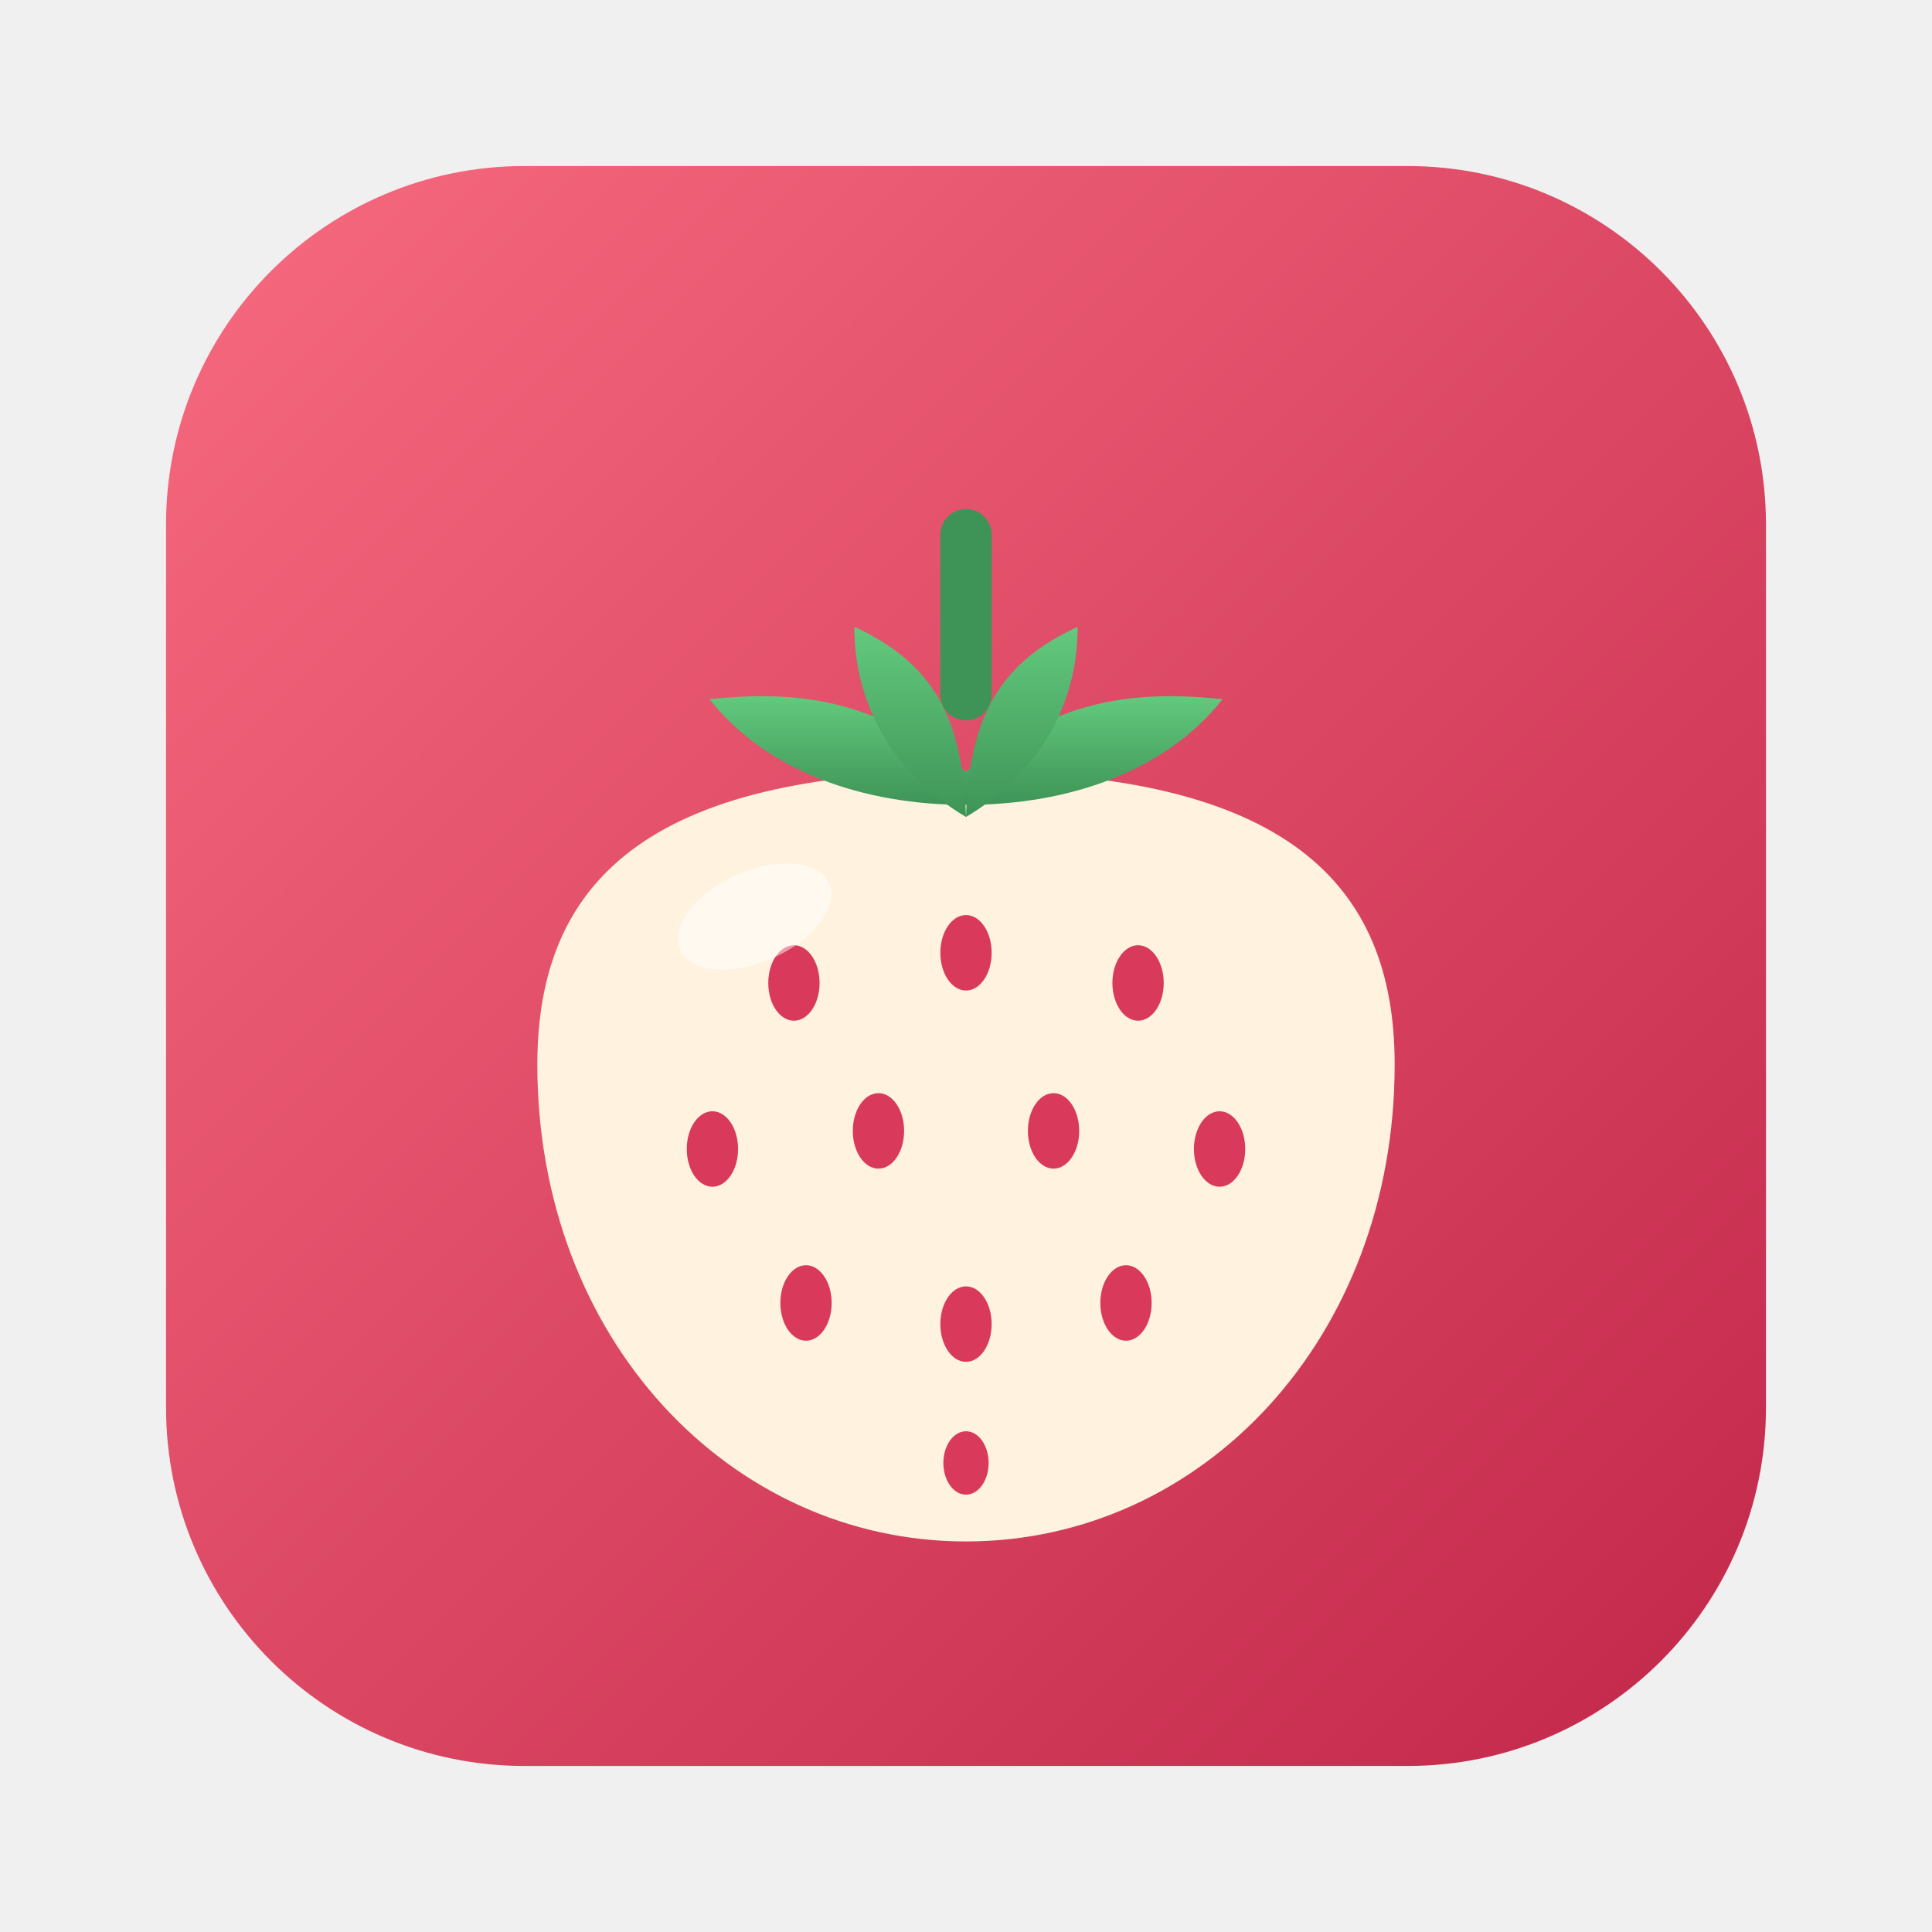
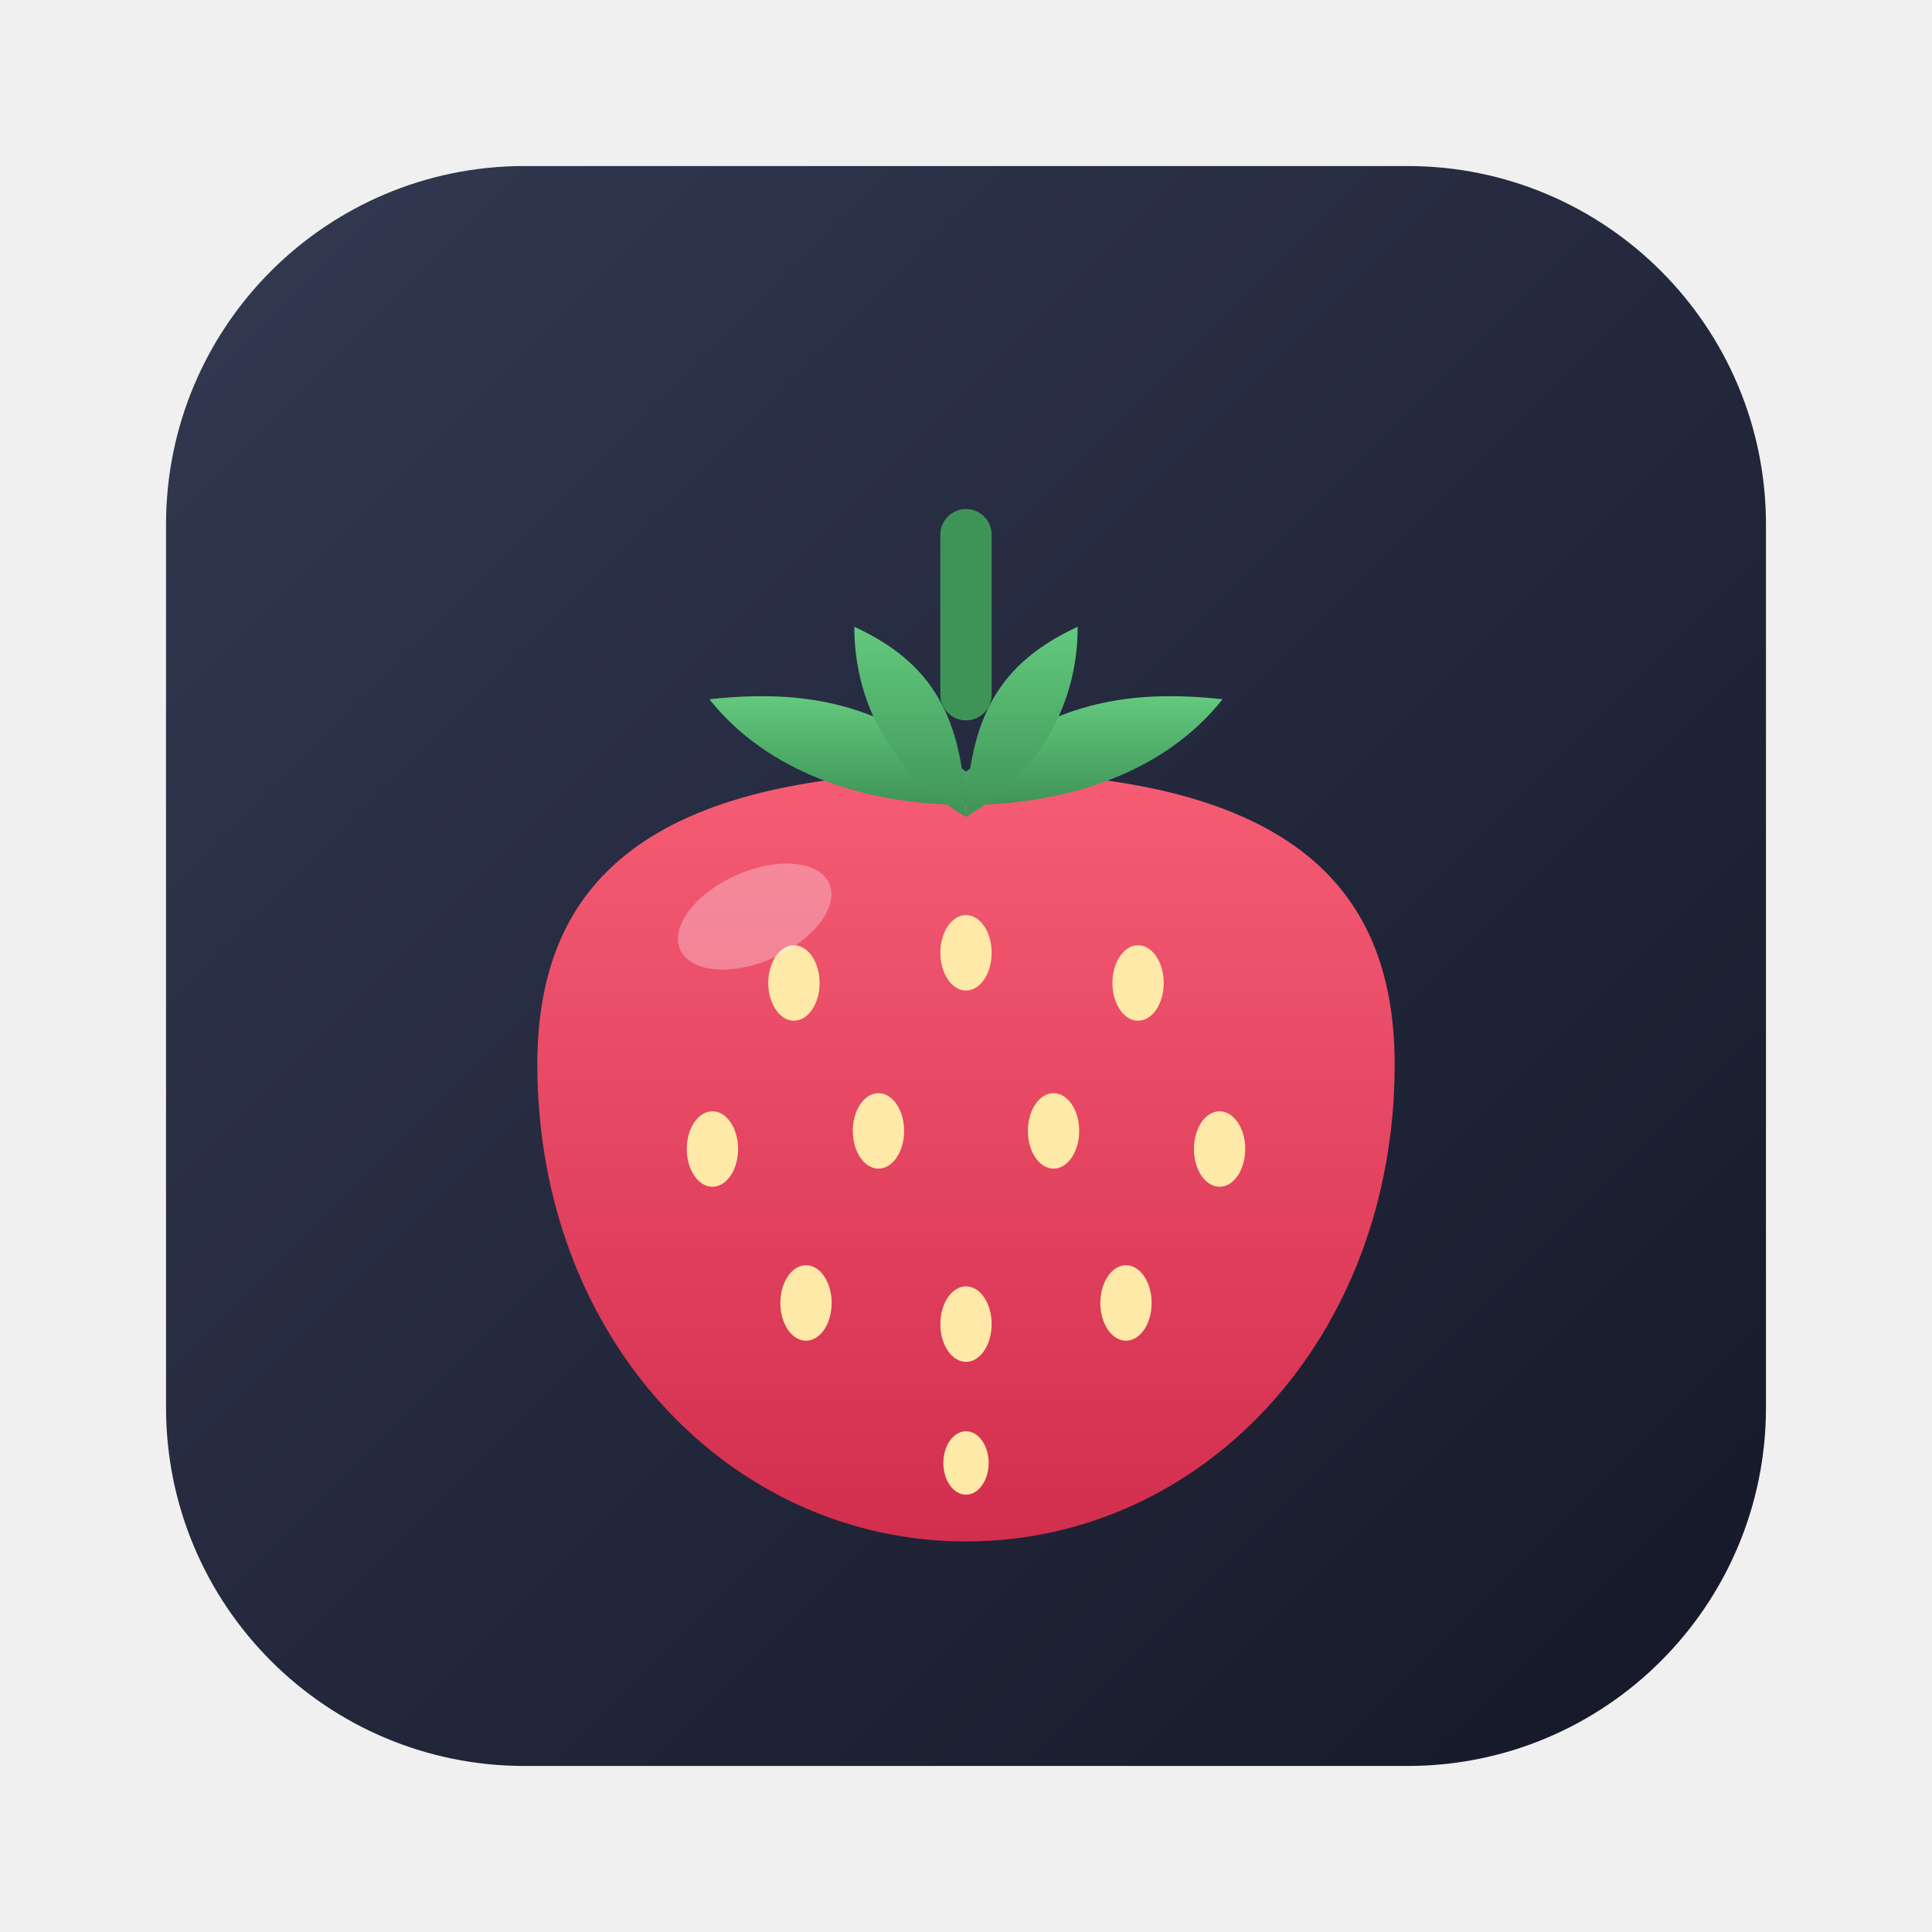
<svg xmlns="http://www.w3.org/2000/svg" width="1024" height="1024" viewBox="0 0 1024 1024">
  <defs>
    <linearGradient id="bg" x1="0" y1="0" x2="1" y2="1">
-       <stop offset="0" stop-color="#F76A7F" />
-       <stop offset="1" stop-color="#C2274A" />
+       <stop offset="0" stop-color="#323952" />
+       <stop offset="1" stop-color="#151827" />
+     </linearGradient>
+     <linearGradient id="berry" x1="0" y1="0" x2="0" y2="1">
+       <stop offset="0" stop-color="#F65C74" />
+       <stop offset="1" stop-color="#D22E4E" />
    </linearGradient>
    <linearGradient id="leaf" x1="0" y1="0" x2="0" y2="1">
      <stop offset="0" stop-color="#63C97D" />
      <stop offset="1" stop-color="#3E9457" />
    </linearGradient>
  </defs>
  <rect x="88" y="88" width="848" height="848" rx="190" ry="190" fill="url(#bg)" />
  <g transform="translate(512 545) scale(0.8) translate(-512 -560)">
-     <path fill="#FFF3E0" d="M512 900       C 356 900 228 766 228 584       C 228 464 300 390 512 390       C 724 390 796 464 796 584       C 796 766 668 900 512 900 Z" />
-     <g fill="#D9395A">
+     <path fill="url(#berry)" d="M512 900       C 356 900 228 766 228 584       C 228 464 300 390 512 390       C 724 390 796 464 796 584       C 796 766 668 900 512 900 Z" />
+     <g fill="#FFE9A8">
      <ellipse cx="398" cy="530" rx="17" ry="25" />
      <ellipse cx="512" cy="510" rx="17" ry="25" />
      <ellipse cx="626" cy="530" rx="17" ry="25" />
      <ellipse cx="344" cy="640" rx="17" ry="25" />
      <ellipse cx="454" cy="628" rx="17" ry="25" />
      <ellipse cx="570" cy="628" rx="17" ry="25" />
      <ellipse cx="680" cy="640" rx="17" ry="25" />
      <ellipse cx="406" cy="742" rx="17" ry="25" />
      <ellipse cx="512" cy="756" rx="17" ry="25" />
      <ellipse cx="618" cy="742" rx="17" ry="25" />
      <ellipse cx="512" cy="848" rx="15" ry="21" />
    </g>
    <g fill="url(#leaf)">
      <path d="M512 412 C 444 412 380 390 342 342 C 416 334 460 350 512 390 Z" />
      <path d="M512 412 C 580 412 644 390 682 342 C 608 334 564 350 512 390 Z" />
      <path d="M512 420 C 468 394 438 350 438 294 C 490 318 510 354 512 420 Z" />
      <path d="M512 420 C 556 394 586 350 586 294 C 534 318 514 354 512 420 Z" />
    </g>
    <rect x="495" y="216" width="34" height="140" rx="17" fill="#3E9457" />
-     <ellipse cx="372" cy="486" rx="54" ry="30" fill="#FFFFFF" opacity="0.5" transform="rotate(-24 372 486)" />
+     <ellipse cx="372" cy="486" rx="54" ry="30" fill="#FFFFFF" opacity="0.30" transform="rotate(-24 372 486)" />
  </g>
</svg>
